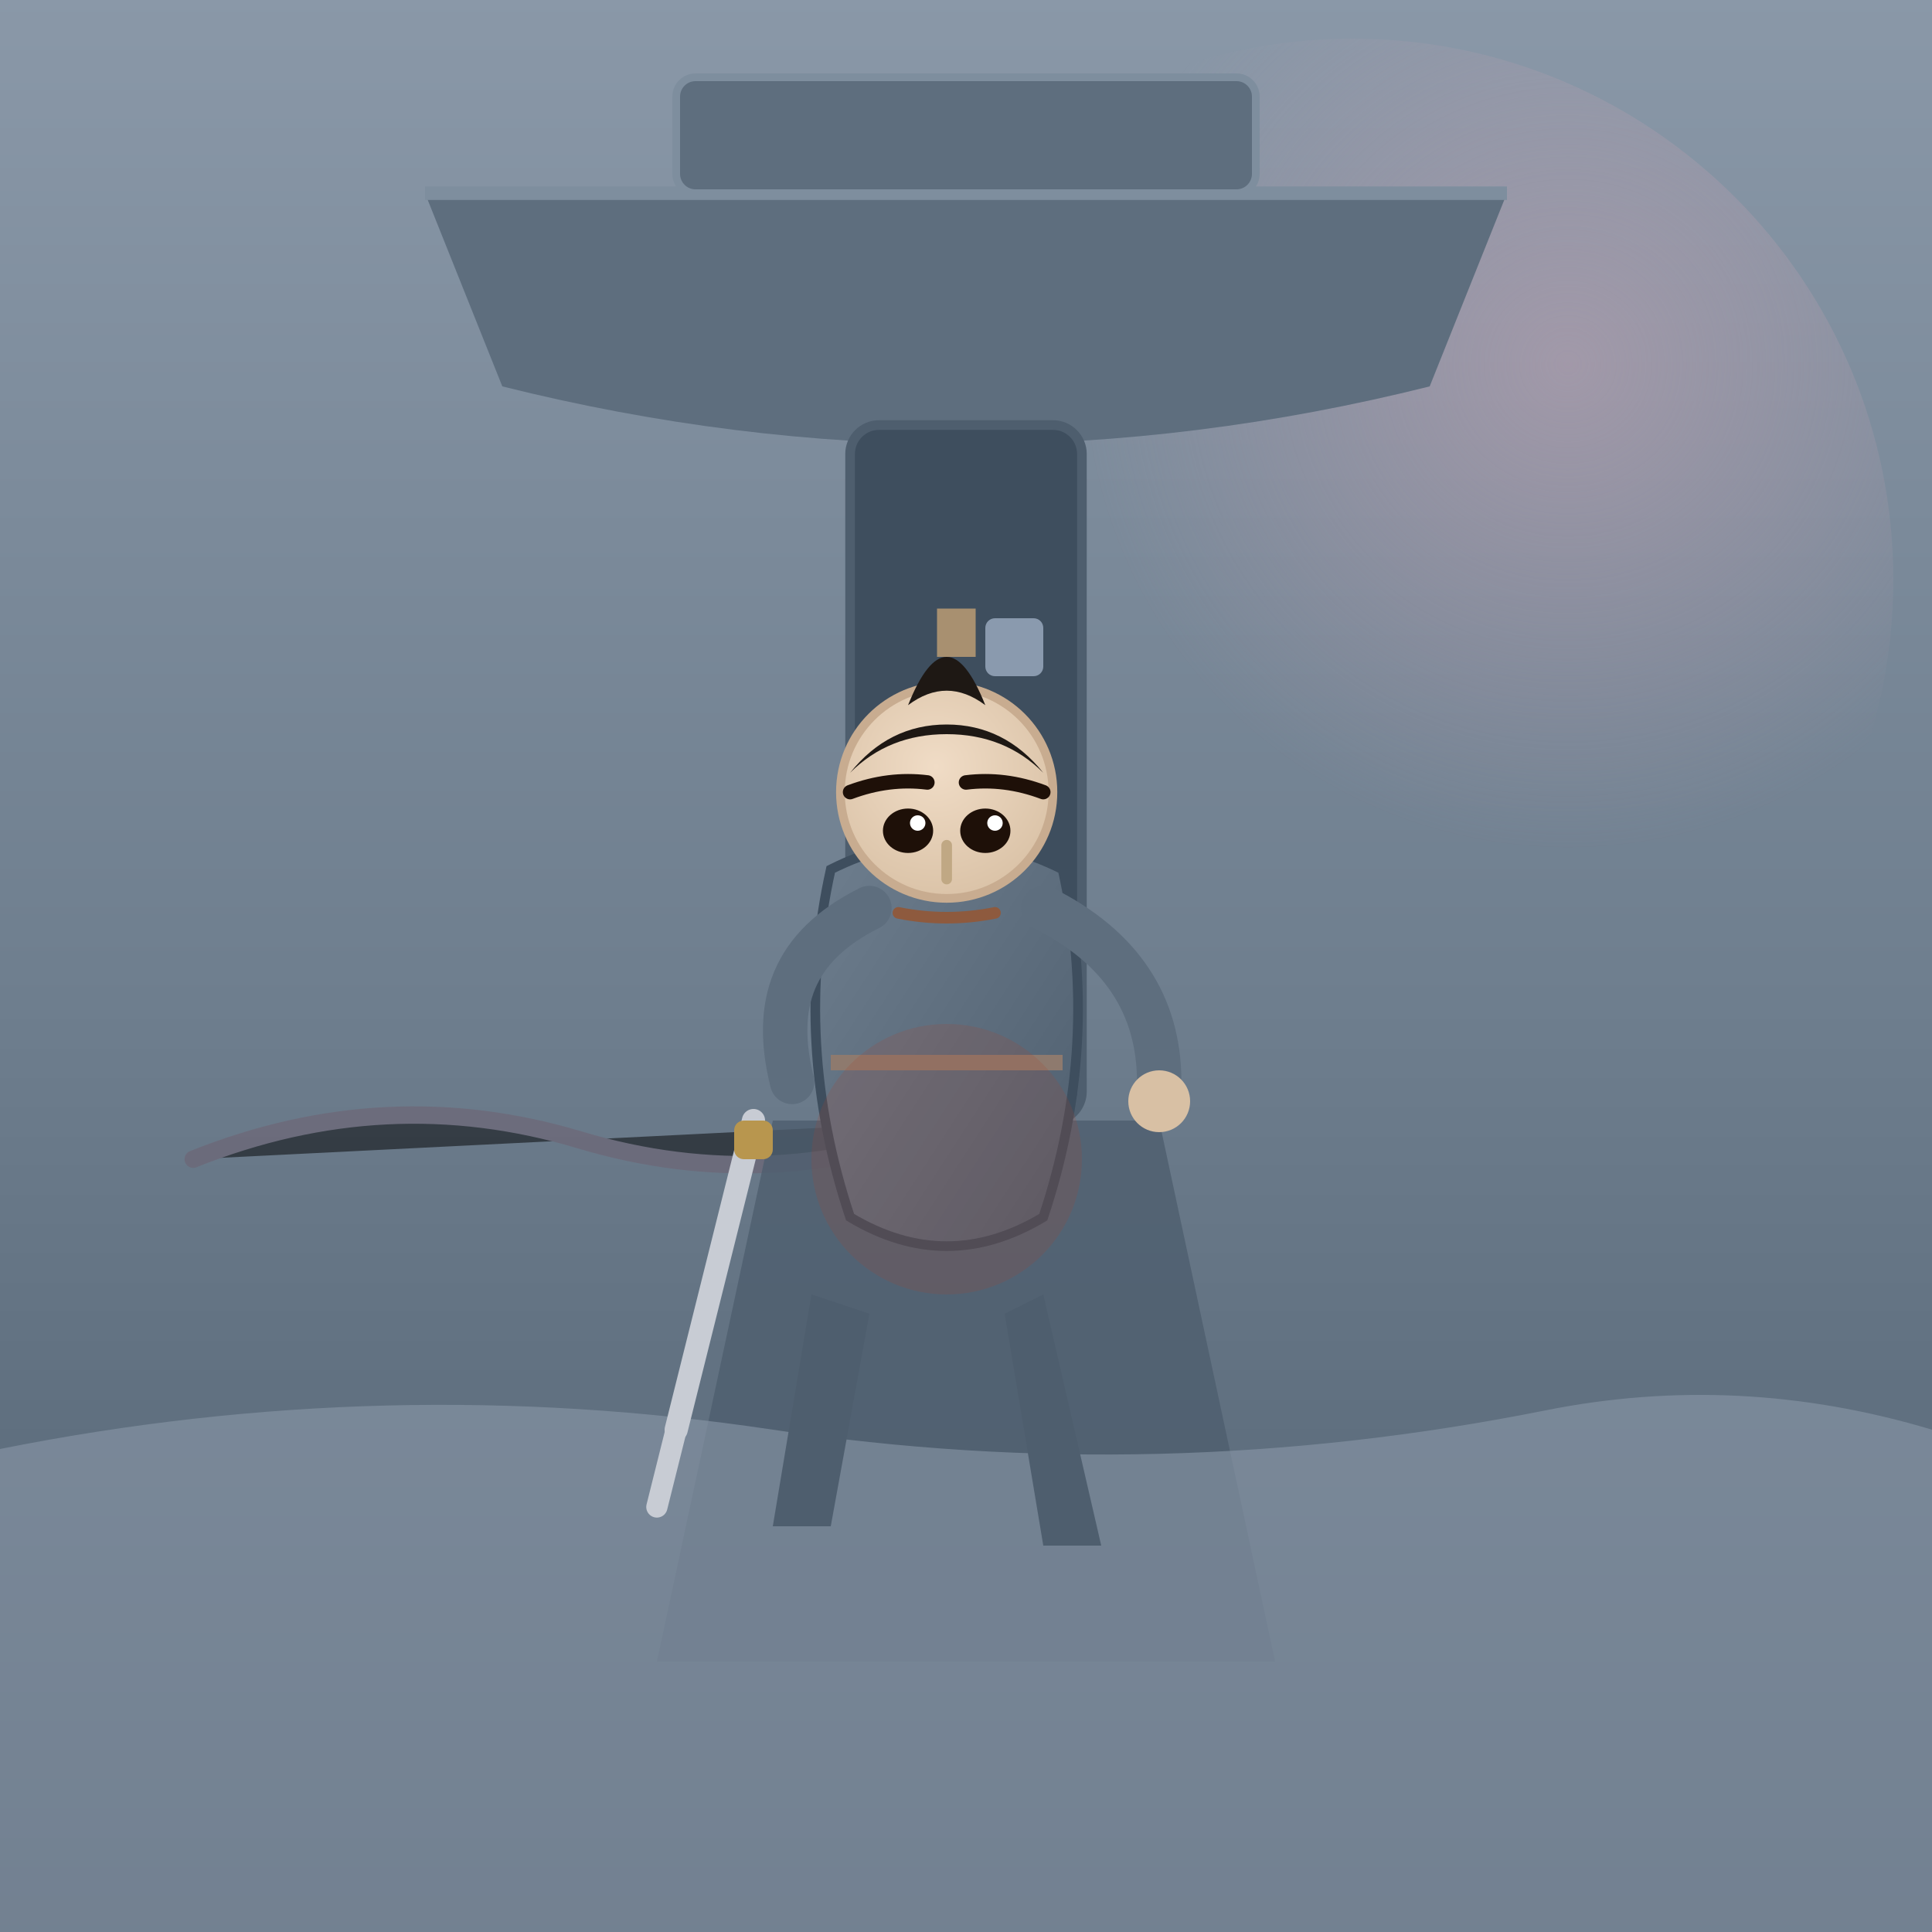
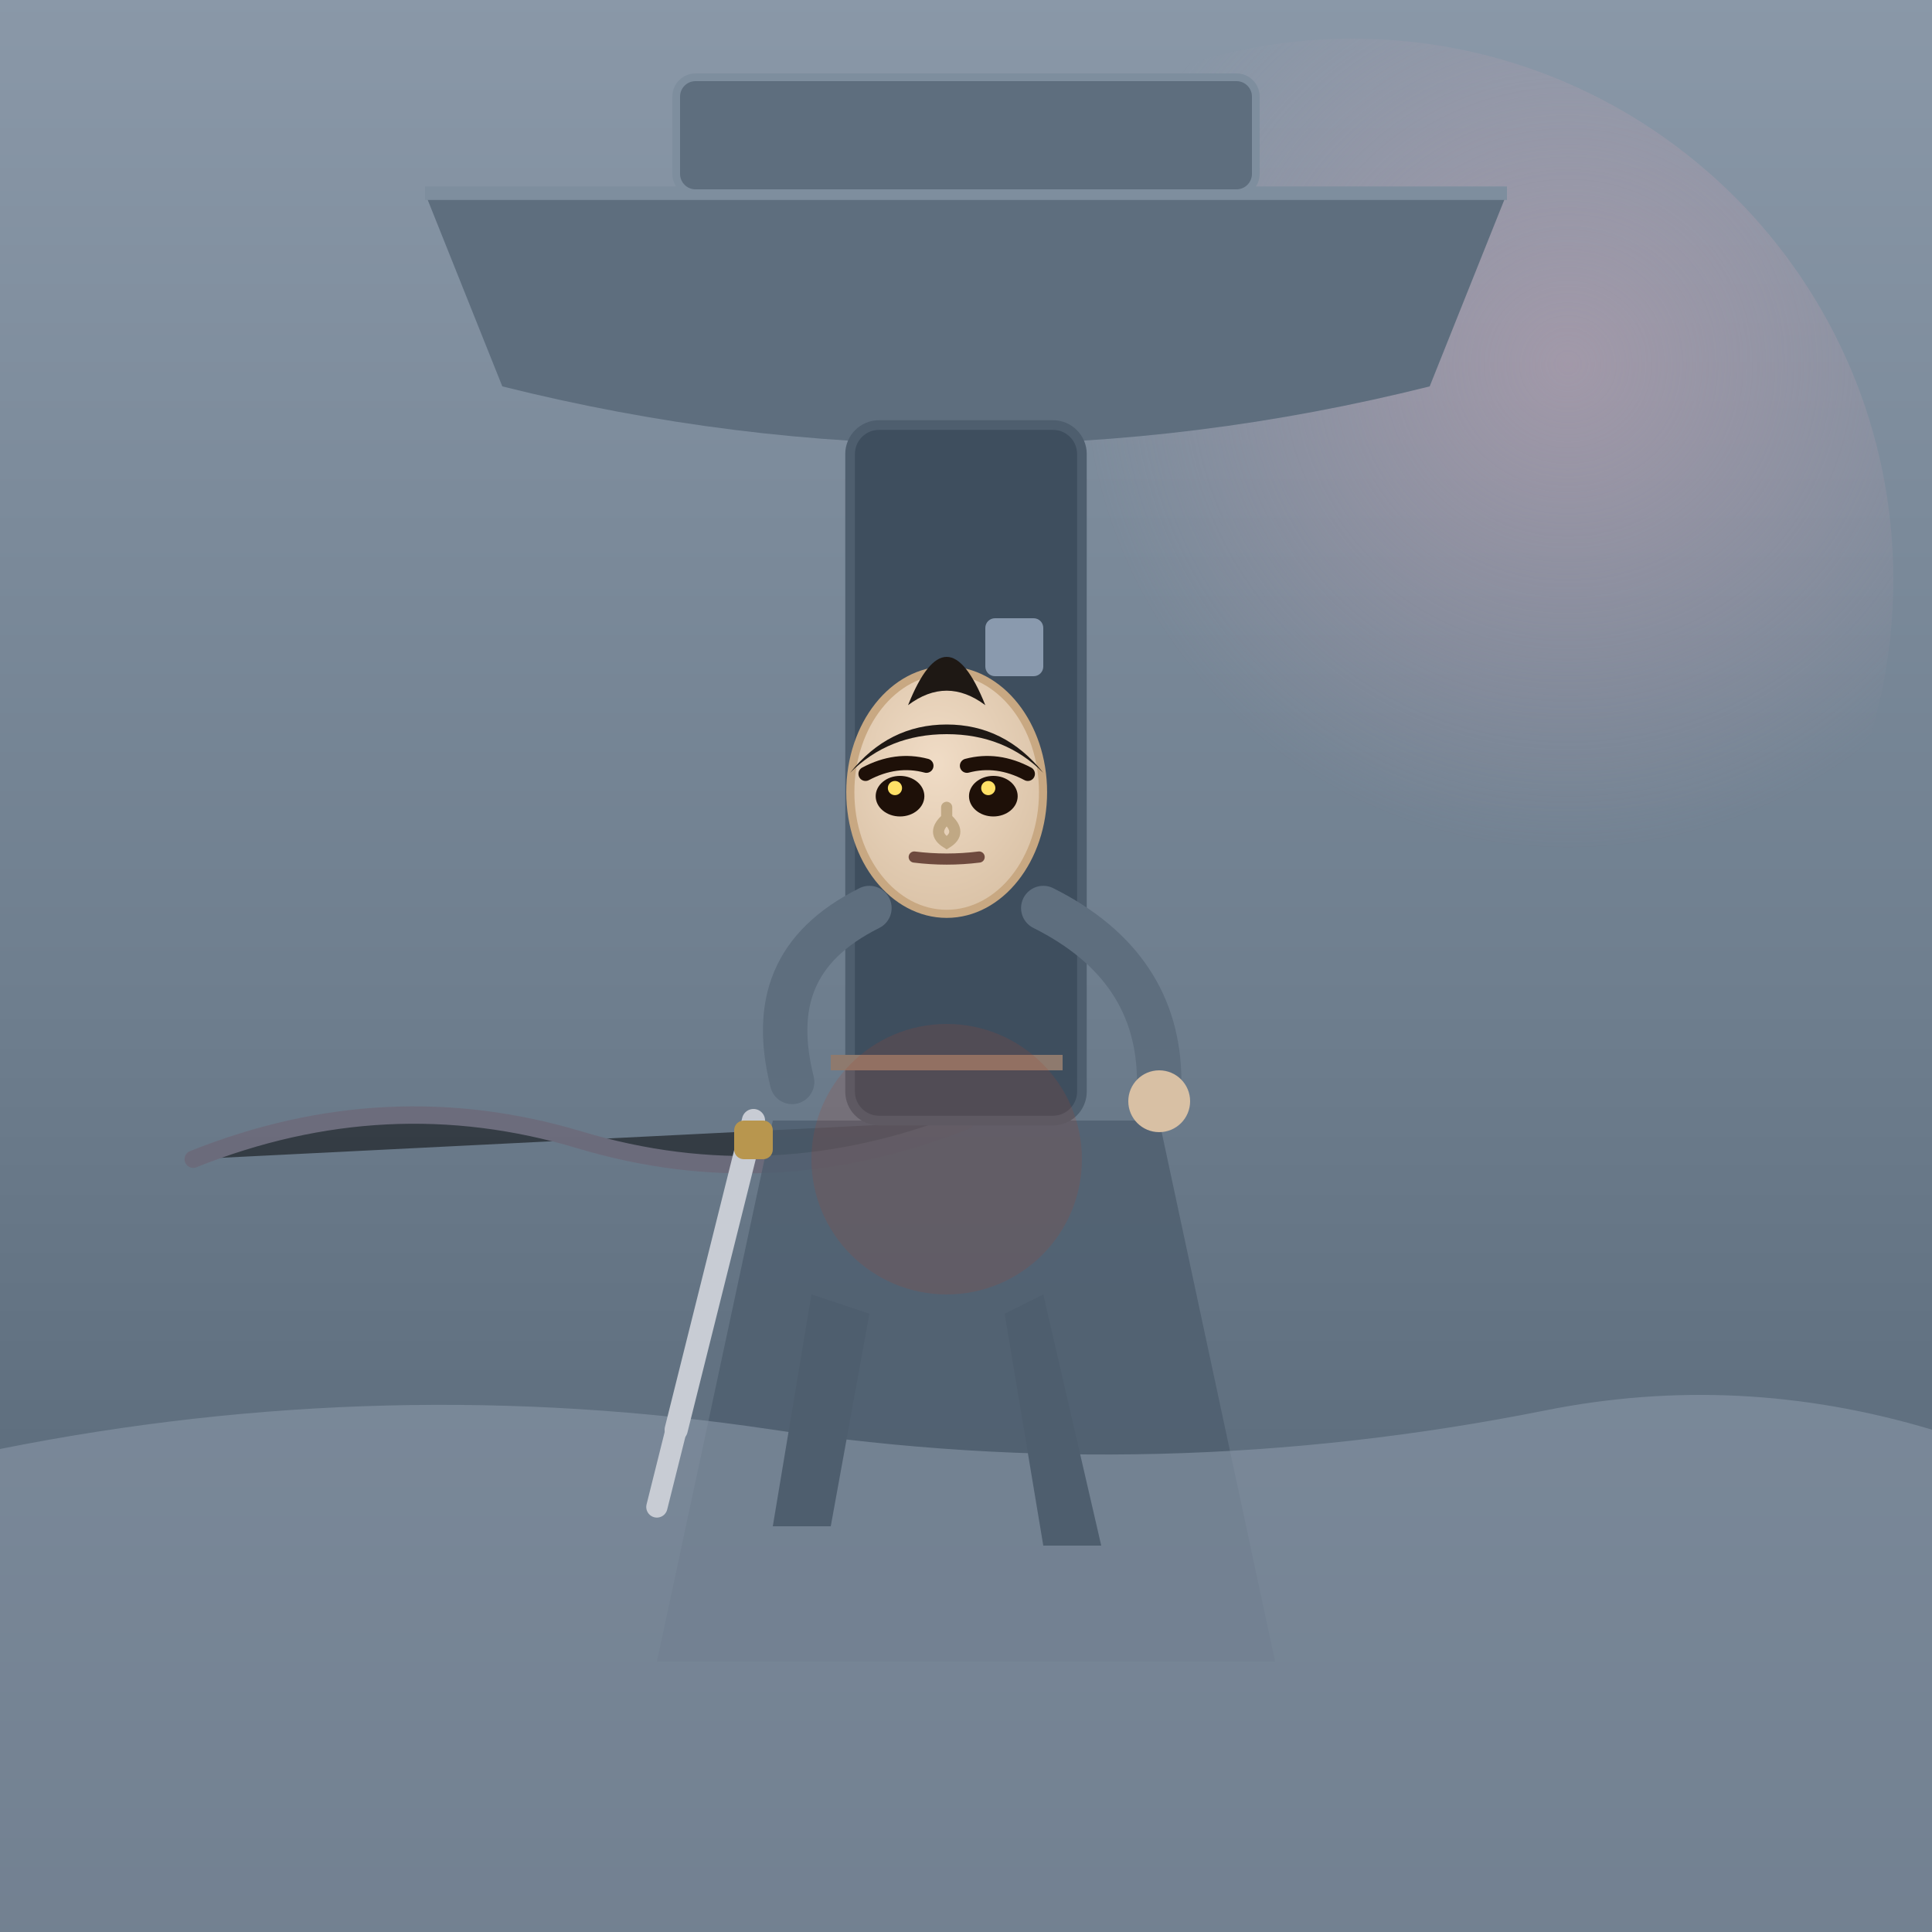
<svg xmlns="http://www.w3.org/2000/svg" viewBox="0 0 200 200" role="img" aria-label="申公豹·二阶·被逐教门·抱剑回望怨怼渐浓">
  <defs>
    <linearGradient id="bg" x1="0" y1="0" x2="0" y2="1">
      <stop offset="0%" stop-color="#8A98A8" />
      <stop offset="52%" stop-color="#6E7E8E" />
      <stop offset="100%" stop-color="#4E5E6E" />
    </linearGradient>
    <radialGradient id="dusk" cx="70%" cy="30%" r="45%">
      <stop offset="0%" stop-color="#B8A0B0" stop-opacity="0.6" />
      <stop offset="100%" stop-color="#B8A0B0" stop-opacity="0" />
    </radialGradient>
    <linearGradient id="robe" x1="0" y1="0" x2="1" y2="1">
      <stop offset="0%" stop-color="#6E7E8E" />
      <stop offset="100%" stop-color="#4E5E6E" />
    </linearGradient>
    <radialGradient id="skin" cx="45%" cy="38%" r="70%">
      <stop offset="0%" stop-color="#F0DCC6" />
      <stop offset="100%" stop-color="#D8C0A4" />
    </radialGradient>
+     <g id="shen_gongbao-face">
+       <ellipse cx="0" cy="0" rx="9.5" ry="12" fill="url(#skin)" stroke="#C8A882" stroke-width="0.8" />
+       <path d="M -8 -1.8 Q -5 -3.4 -2 -2.6 M 8 -1.8 Q 5 -3.4 2 -2.6" stroke="#1E1008" stroke-width="1.4" stroke-linecap="round" fill="none" />
+       <ellipse cx="-4.6" cy="0.4" rx="2.4" ry="2" fill="#1E1008" />
+       <ellipse cx="4.6" cy="0.4" rx="2.4" ry="2" fill="#1E1008" />
+       <circle cx="-5.1" cy="-0.4" r="0.7" fill="#FFE066" />
+       <circle cx="4.1" cy="-0.4" r="0.7" fill="#FFE066" />
+       <path d="M 0 1.5 L 0 2.6 Q 1.6 4 0 5 Q -1.6 4 0 2.6" fill="none" stroke="#C0A884" stroke-width="1.1" stroke-linecap="round" />
+       <path d="M -3.2 6.4 Q 0 6.8 3.2 6.4" fill="none" stroke="#6E4A3E" stroke-width="1.1" stroke-linecap="round" />
+     </g>
  </defs>
  <rect width="200" height="200" fill="url(#bg)" />
  <circle cx="140" cy="60" r="56" fill="url(#dusk)" />
  <g stroke="#6E5E6E" stroke-width="1.8" stroke-linecap="round" opacity="0.5">
    <path d="M 20 120 Q 40 112 60 118 Q 80 124 100 116">
      <animateTransform attributeName="transform" type="translate" values="0 0;-4 1;0 0" dur="6s" repeatCount="indefinite" />
    </path>
  </g>
  <path d="M 44 20 L 156 20 L 148 40 Q 100 52 52 40 Z" fill="#5E6E7E" />
  <path d="M 44 20 L 156 20" stroke="#7E8E9E" stroke-width="1.4" />
  <rect x="88" y="44" width="24" height="72" rx="3" fill="#3E4E5E" stroke="#4E5E6E" stroke-width="1" />
  <rect x="102" y="64" width="6" height="6" rx="1" fill="#8A9AAE" />
  <rect x="70" y="8" width="60" height="12" rx="2" fill="#5E6E7E" stroke="#7E8E9E" stroke-width="0.8" />
  <path d="M 80 116 L 120 116 L 132 172 L 68 172 Z" fill="#4E5E6E" opacity="0.8" />
  <g opacity="0.6">
    <path d="M 0 150 Q 40 142 80 148 Q 120 154 160 146 Q 180 142 200 148 L 200 200 L 0 200 Z" fill="#8A98A8">
      <animateTransform attributeName="transform" type="translate" values="0 0;5 1;0 0" dur="7s" repeatCount="indefinite" />
    </path>
  </g>
  <path d="M 84 134 L 80 158 L 86 158 L 90 136 Z" fill="#4E5E6E" />
  <path d="M 108 134 L 114 160 L 108 160 L 104 136 Z" fill="#4E5E6E" />
-   <path d="M 86 90 Q 82 108 88 126 Q 98 132 108 126 Q 114 108 110 90 Q 98 84 86 90 Z" fill="url(#robe)" stroke="#3E4E5E" stroke-width="1" />
  <path d="M 86 110 L 110 110" stroke="#8E7A6E" stroke-width="1.6" />
-   <circle cx="98" cy="82" r="11" fill="url(#skin)" stroke="#C8AC90" stroke-width="0.9" />
-   <path d="M 94 73 Q 98 70 102 73 Q 100 68 98 68 Q 96 68 94 73 Z" fill="#1E1814" />
-   <path d="M 97 68 L 101 68 L 101 63 L 97 63 Z" fill="#A89070" />
-   <path d="M 88 80 Q 92 75 98 75 Q 104 75 108 80 Q 104 76 98 76 Q 92 76 88 80 Z" fill="#1E1814" />
-   <path d="M 88 82 Q 92 80.5 96 81 M 100 81 Q 104 80.5 108 82" stroke="#1E1008" stroke-width="1.5" stroke-linecap="round" fill="none" />
-   <ellipse cx="94" cy="86" rx="2.6" ry="2.3" fill="#1E1008" />
-   <ellipse cx="102" cy="86" rx="2.6" ry="2.3" fill="#1E1008" />
-   <circle cx="95" cy="85.2" r="0.8" fill="#FFF" />
-   <circle cx="103" cy="85.2" r="0.8" fill="#FFF" />
-   <path d="M 98 87.5 L 98 91" stroke="#C0A884" stroke-width="1.1" stroke-linecap="round" />
-   <path d="M 93 94.5 Q 98 95.5 103 94.5" fill="none" stroke="#8E5A3E" stroke-width="1.2" stroke-linecap="round" />
  <g>
    <path d="M 90 94 C 82 98 80 104 82 112" fill="none" stroke="#5E6E7E" stroke-width="4.6" stroke-linecap="round" />
    <path d="M 78 116 L 70 148" stroke="#C8CCD4" stroke-width="2.4" stroke-linecap="round" />
    <path d="M 70 148 L 68 156" stroke="#C8CCD4" stroke-width="2.2" stroke-linecap="round" />
    <rect x="76" y="116" width="4" height="4" rx="1" fill="#B8964E" />
  </g>
  <path d="M 108 94 C 116 98 120 104 120 112" fill="none" stroke="#5E6E7E" stroke-width="4.6" stroke-linecap="round" />
  <circle cx="120" cy="114" r="3.2" fill="#D8C0A4" />
  <circle cx="98" cy="120" r="14" fill="#A8402E" opacity="0.18">
    <animate attributeName="opacity" values="0.18;0.1;0.18" dur="3s" repeatCount="indefinite" />
  </circle>
  <g fill="#B8A0B0">
    <circle cx="40" cy="100">
      <animate attributeName="cy" values="100;92;100" dur="3.4s" repeatCount="indefinite" />
      <animate attributeName="opacity" values="0.5;0.12;0.5" dur="3.4s" repeatCount="indefinite" />
    </circle>
    <circle cx="156" cy="96">
      <animate attributeName="cy" values="96;88;96" dur="3.8s" repeatCount="indefinite" />
      <animate attributeName="opacity" values="0.45;0.1;0.45" dur="3.8s" repeatCount="indefinite" />
    </circle>
  </g>
+   <use href="#shen_gongbao-face" transform="translate(98,82) scale(1.05)" />
+   <path d="M 94 73 Q 98 70 102 73 Q 100 68 98 68 Q 96 68 94 73 Z" fill="#1E1814" />
+   <path d="M 88 80 Q 92 75 98 75 Q 104 75 108 80 Q 104 76 98 76 Q 92 76 88 80 Z" fill="#1E1814" />
</svg>
